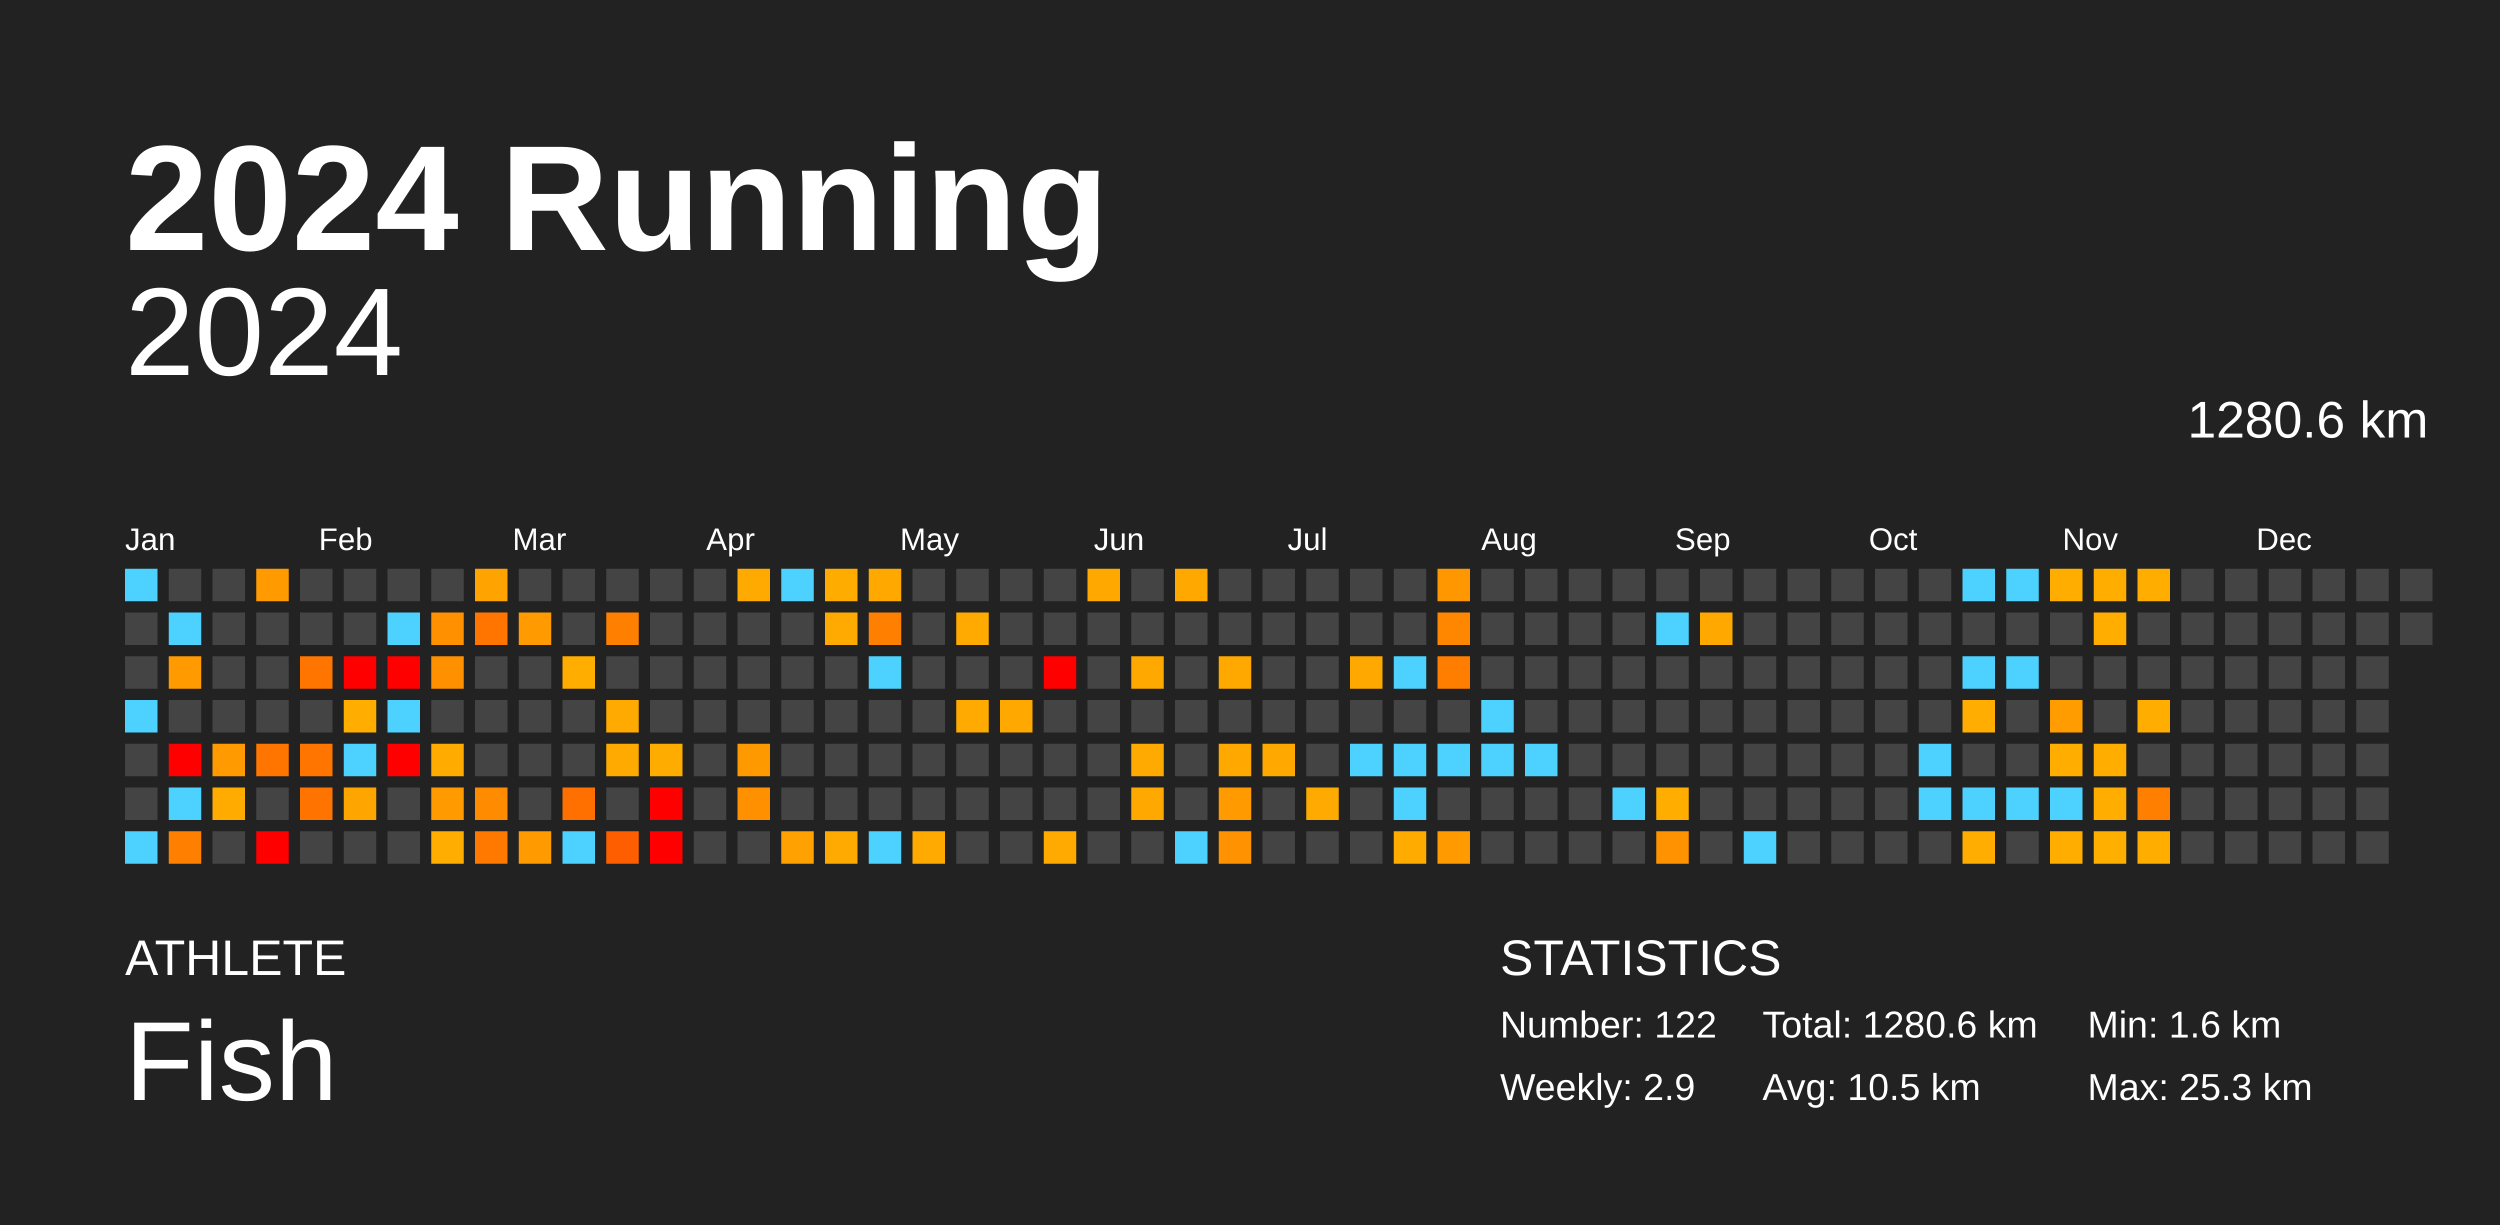
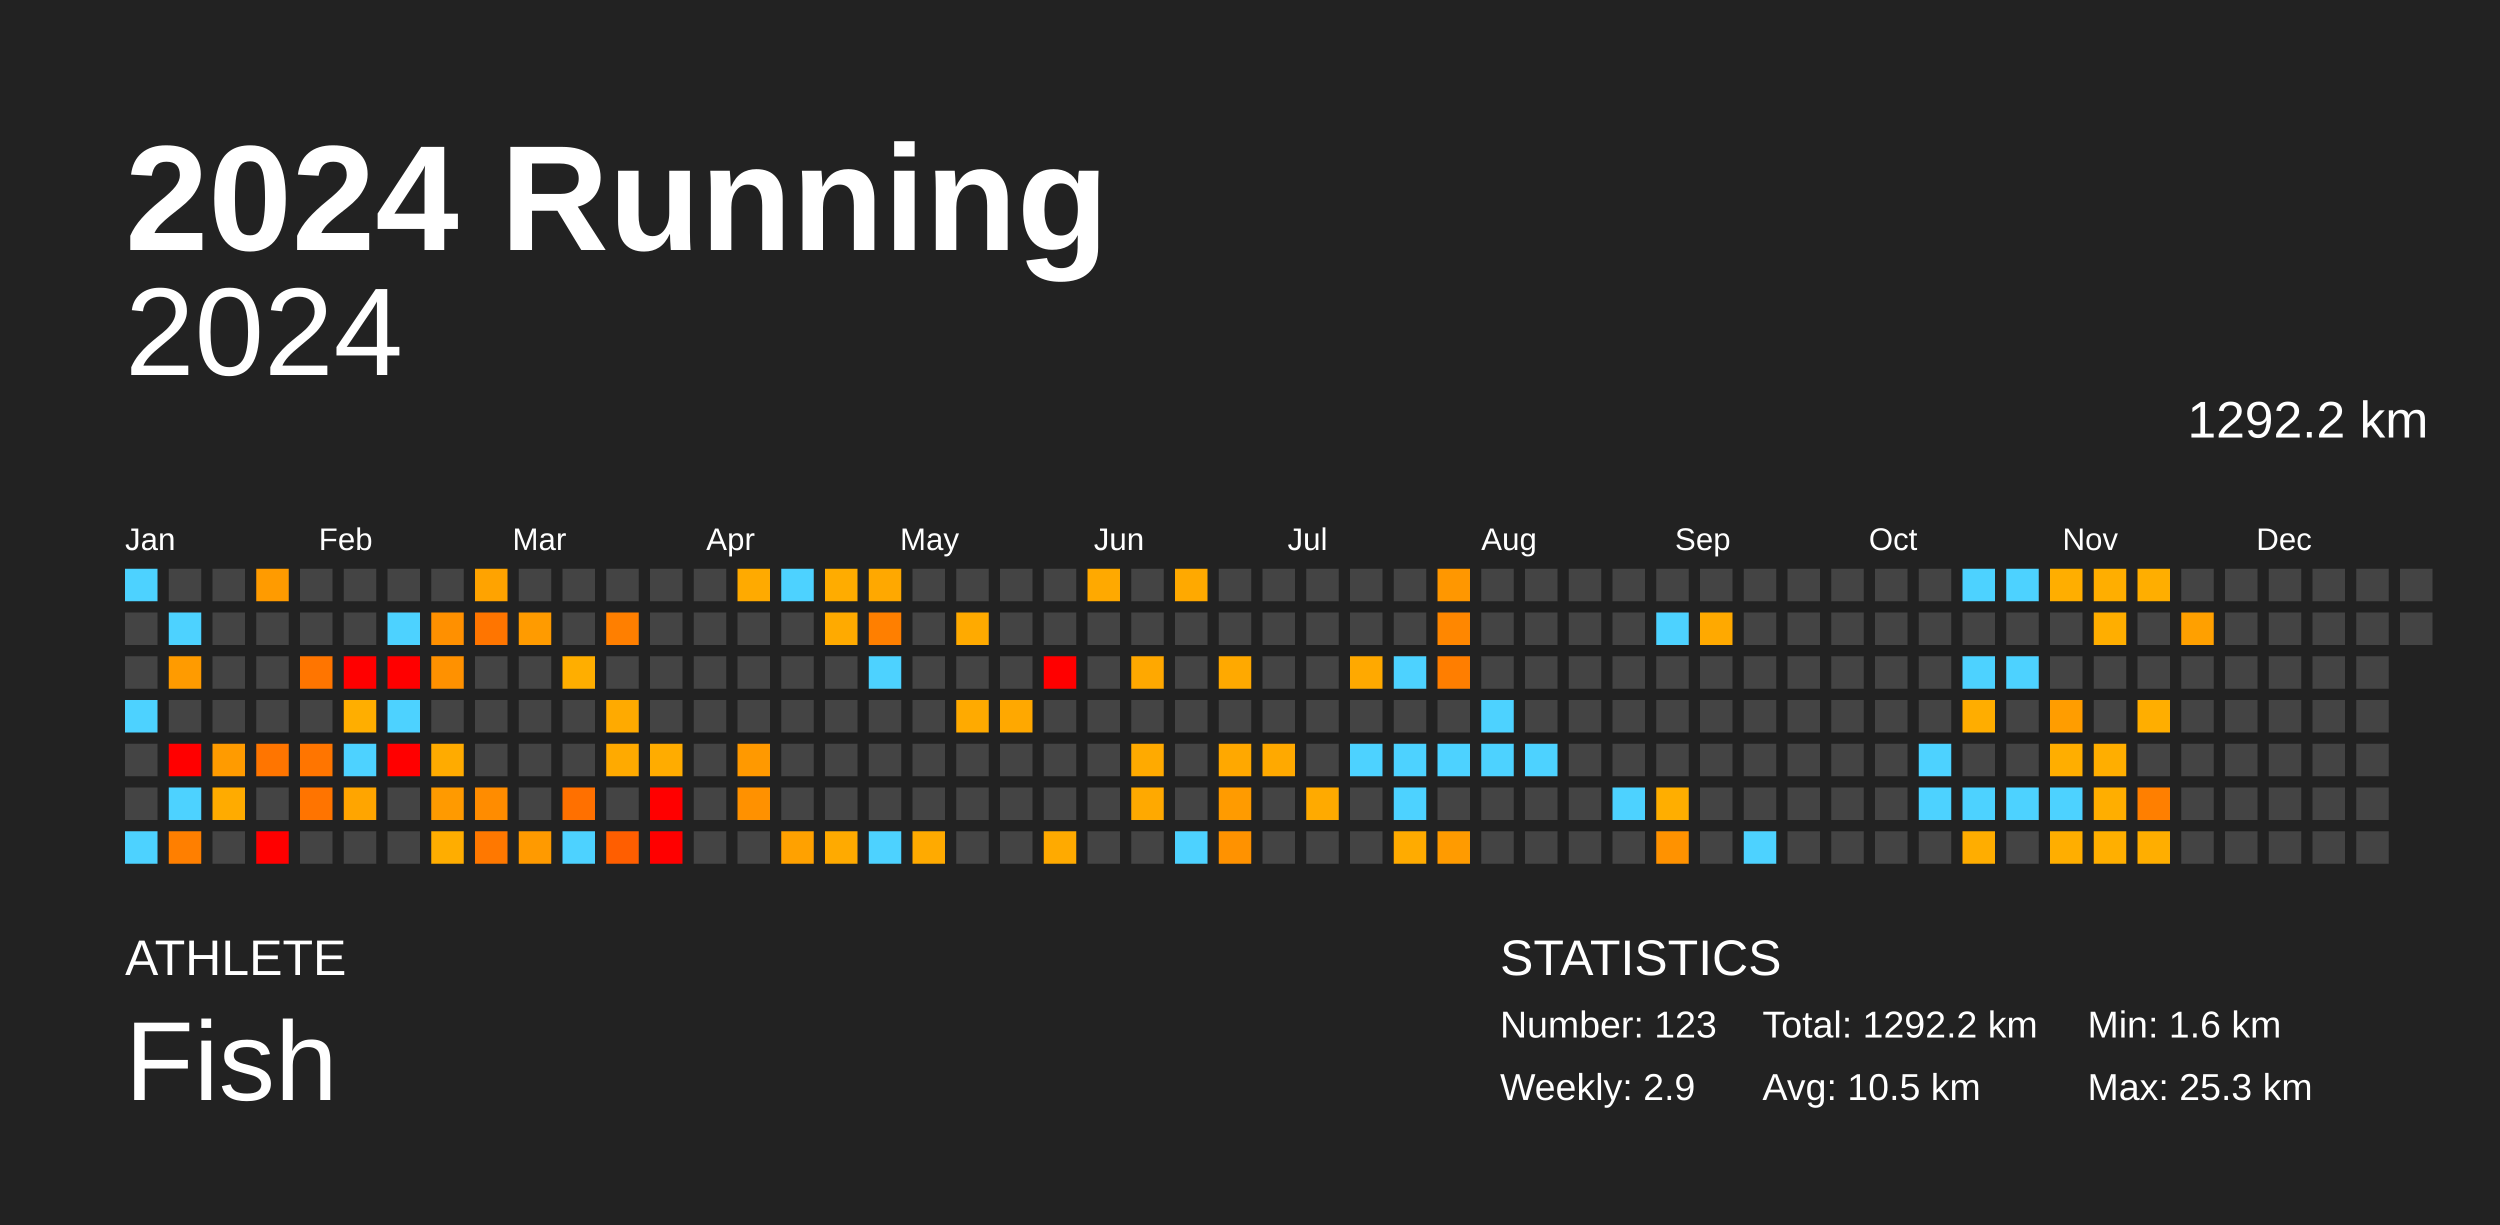
<svg xmlns="http://www.w3.org/2000/svg" baseProfile="full" height="98mm" version="1.1" viewBox="0,0,200,98" width="200mm">
  <defs />
  <rect fill="#222222" height="98" width="200" x="0" y="0" />
  <text fill="#FFFFFF" style="font-size:12px; font-family:Arial; font-weight:bold;" x="10" y="20">2024 Running</text>
  <text fill="#FFFFFF" style="font-size:4px; font-family:Arial" x="10" y="78">ATHLETE</text>
  <text fill="#FFFFFF" style="font-size:9px; font-family:Arial" x="10" y="88">Fish</text>
  <text fill="#FFFFFF" style="font-size:4px; font-family:Arial" x="120" y="78">STATISTICS</text>
-   <text fill="#FFFFFF" style="font-size:3px; font-family:Arial" x="120" y="83">Number: 122</text>
+   <text fill="#FFFFFF" style="font-size:3px; font-family:Arial" x="120" y="83">Number: 123</text>
  <text fill="#FFFFFF" style="font-size:3px; font-family:Arial" x="120" y="88">Weekly: 2.9</text>
-   <text fill="#FFFFFF" style="font-size:3px; font-family:Arial" x="141" y="83">Total: 1280.6 km</text>
+   <text fill="#FFFFFF" style="font-size:3px; font-family:Arial" x="141" y="83">Total: 1292.2 km</text>
  <text fill="#FFFFFF" style="font-size:3px; font-family:Arial" x="141" y="88">Avg: 10.5 km</text>
  <text fill="#FFFFFF" style="font-size:3px; font-family:Arial" x="167" y="83">Min: 1.6 km</text>
  <text fill="#FFFFFF" style="font-size:3px; font-family:Arial" x="167" y="88">Max: 25.3 km</text>
  <text alignment-baseline="hanging" fill="#FFFFFF" style="font-size:10.0px; font-family:Arial;" x="10" y="30">2024</text>
-   <text alignment-baseline="hanging" fill="#FFFFFF" style="font-size:4.125px; font-family:Arial;" x="175" y="35">1280.6 km</text>
+   <text alignment-baseline="hanging" fill="#FFFFFF" style="font-size:4.125px; font-family:Arial;" x="175" y="35">1292.2 km</text>
  <text fill="#FFFFFF" style="font-size:2.5px; font-family:Arial" x="10.0" y="44">Jan</text>
  <text fill="#FFFFFF" style="font-size:2.5px; font-family:Arial" x="25.5" y="44">Feb</text>
  <text fill="#FFFFFF" style="font-size:2.5px; font-family:Arial" x="41.0" y="44">Mar</text>
  <text fill="#FFFFFF" style="font-size:2.5px; font-family:Arial" x="56.5" y="44">Apr</text>
  <text fill="#FFFFFF" style="font-size:2.5px; font-family:Arial" x="72.0" y="44">May</text>
  <text fill="#FFFFFF" style="font-size:2.5px; font-family:Arial" x="87.5" y="44">Jun</text>
  <text fill="#FFFFFF" style="font-size:2.5px; font-family:Arial" x="103.0" y="44">Jul</text>
  <text fill="#FFFFFF" style="font-size:2.5px; font-family:Arial" x="118.5" y="44">Aug</text>
  <text fill="#FFFFFF" style="font-size:2.5px; font-family:Arial" x="134.0" y="44">Sep</text>
  <text fill="#FFFFFF" style="font-size:2.5px; font-family:Arial" x="149.5" y="44">Oct</text>
  <text fill="#FFFFFF" style="font-size:2.5px; font-family:Arial" x="165.0" y="44">Nov</text>
  <text fill="#FFFFFF" style="font-size:2.5px; font-family:Arial" x="180.5" y="44">Dec</text>
  <rect fill="#4dd2ff" height="2.6" width="2.6" x="10.0" y="45.5" />
  <rect fill="#444444" height="2.6" width="2.6" x="10.0" y="49.0" />
  <rect fill="#444444" height="2.6" width="2.6" x="10.0" y="52.5" />
  <rect fill="#4dd2ff" height="2.6" width="2.6" x="10.0" y="56.0" />
  <rect fill="#444444" height="2.6" width="2.6" x="10.0" y="59.5" />
  <rect fill="#444444" height="2.6" width="2.6" x="10.0" y="63.0" />
  <rect fill="#4dd2ff" height="2.6" width="2.6" x="10.0" y="66.5" />
  <rect fill="#444444" height="2.6" width="2.6" x="13.5" y="45.5" />
  <rect fill="#4dd2ff" height="2.6" width="2.6" x="13.5" y="49.0" />
  <rect fill="#ff9b00" height="2.6" width="2.6" x="13.5" y="52.5" />
  <rect fill="#444444" height="2.6" width="2.6" x="13.5" y="56.0" />
  <rect fill="red" height="2.6" width="2.6" x="13.5" y="59.5" />
  <rect fill="#4dd2ff" height="2.6" width="2.6" x="13.5" y="63.0" />
  <rect fill="#ff7f00" height="2.6" width="2.6" x="13.5" y="66.5" />
  <rect fill="#444444" height="2.6" width="2.6" x="17.0" y="45.5" />
  <rect fill="#444444" height="2.6" width="2.6" x="17.0" y="49.0" />
  <rect fill="#444444" height="2.6" width="2.6" x="17.0" y="52.5" />
  <rect fill="#444444" height="2.6" width="2.6" x="17.0" y="56.0" />
  <rect fill="#ff9b00" height="2.6" width="2.6" x="17.0" y="59.5" />
  <rect fill="#ffab00" height="2.6" width="2.6" x="17.0" y="63.0" />
  <rect fill="#444444" height="2.6" width="2.6" x="17.0" y="66.5" />
  <rect fill="#ff9b00" height="2.6" width="2.6" x="20.5" y="45.5" />
  <rect fill="#444444" height="2.6" width="2.6" x="20.5" y="49.0" />
  <rect fill="#444444" height="2.6" width="2.6" x="20.5" y="52.5" />
  <rect fill="#444444" height="2.6" width="2.6" x="20.5" y="56.0" />
  <rect fill="#ff7500" height="2.6" width="2.6" x="20.5" y="59.5" />
  <rect fill="#444444" height="2.6" width="2.6" x="20.5" y="63.0" />
  <rect fill="red" height="2.6" width="2.6" x="20.5" y="66.5" />
  <rect fill="#444444" height="2.6" width="2.6" x="24.0" y="45.5" />
  <rect fill="#444444" height="2.6" width="2.6" x="24.0" y="49.0" />
  <rect fill="#ff7500" height="2.6" width="2.6" x="24.0" y="52.5" />
  <rect fill="#444444" height="2.6" width="2.6" x="24.0" y="56.0" />
  <rect fill="#ff7500" height="2.6" width="2.6" x="24.0" y="59.5" />
  <rect fill="#ff7400" height="2.6" width="2.6" x="24.0" y="63.0" />
  <rect fill="#444444" height="2.6" width="2.6" x="24.0" y="66.5" />
  <rect fill="#444444" height="2.6" width="2.6" x="27.5" y="45.5" />
  <rect fill="#444444" height="2.6" width="2.6" x="27.5" y="49.0" />
  <rect fill="red" height="2.6" width="2.6" x="27.5" y="52.5" />
  <rect fill="#ffae00" height="2.6" width="2.6" x="27.5" y="56.0" />
  <rect fill="#4dd2ff" height="2.6" width="2.6" x="27.5" y="59.5" />
  <rect fill="#ffa500" height="2.6" width="2.6" x="27.5" y="63.0" />
  <rect fill="#444444" height="2.6" width="2.6" x="27.5" y="66.5" />
  <rect fill="#444444" height="2.6" width="2.6" x="31.0" y="45.5" />
  <rect fill="#4dd2ff" height="2.6" width="2.6" x="31.0" y="49.0" />
  <rect fill="red" height="2.6" width="2.6" x="31.0" y="52.5" />
  <rect fill="#4dd2ff" height="2.6" width="2.6" x="31.0" y="56.0" />
  <rect fill="red" height="2.6" width="2.6" x="31.0" y="59.5" />
  <rect fill="#444444" height="2.6" width="2.6" x="31.0" y="63.0" />
  <rect fill="#444444" height="2.6" width="2.6" x="31.0" y="66.5" />
  <rect fill="#444444" height="2.6" width="2.6" x="34.5" y="45.5" />
  <rect fill="#ff9000" height="2.6" width="2.6" x="34.5" y="49.0" />
  <rect fill="#ff9100" height="2.6" width="2.6" x="34.5" y="52.5" />
  <rect fill="#444444" height="2.6" width="2.6" x="34.5" y="56.0" />
  <rect fill="#ffab00" height="2.6" width="2.6" x="34.5" y="59.5" />
  <rect fill="#ff9a00" height="2.6" width="2.6" x="34.5" y="63.0" />
  <rect fill="#ffad00" height="2.6" width="2.6" x="34.5" y="66.5" />
  <rect fill="#ffa300" height="2.6" width="2.6" x="38.0" y="45.5" />
  <rect fill="#ff7500" height="2.6" width="2.6" x="38.0" y="49.0" />
  <rect fill="#444444" height="2.6" width="2.6" x="38.0" y="52.5" />
  <rect fill="#444444" height="2.6" width="2.6" x="38.0" y="56.0" />
  <rect fill="#444444" height="2.6" width="2.6" x="38.0" y="59.5" />
  <rect fill="#ff8c00" height="2.6" width="2.6" x="38.0" y="63.0" />
  <rect fill="#ff7800" height="2.6" width="2.6" x="38.0" y="66.5" />
  <rect fill="#444444" height="2.6" width="2.6" x="41.5" y="45.5" />
  <rect fill="#ff9b00" height="2.6" width="2.6" x="41.5" y="49.0" />
  <rect fill="#444444" height="2.6" width="2.6" x="41.5" y="52.5" />
  <rect fill="#444444" height="2.6" width="2.6" x="41.5" y="56.0" />
  <rect fill="#444444" height="2.6" width="2.6" x="41.5" y="59.5" />
  <rect fill="#444444" height="2.6" width="2.6" x="41.5" y="63.0" />
  <rect fill="#ff9a00" height="2.6" width="2.6" x="41.5" y="66.5" />
  <rect fill="#444444" height="2.6" width="2.6" x="45.0" y="45.5" />
  <rect fill="#444444" height="2.6" width="2.6" x="45.0" y="49.0" />
  <rect fill="#ffae00" height="2.6" width="2.6" x="45.0" y="52.5" />
  <rect fill="#444444" height="2.6" width="2.6" x="45.0" y="56.0" />
  <rect fill="#444444" height="2.6" width="2.6" x="45.0" y="59.5" />
  <rect fill="#ff7000" height="2.6" width="2.6" x="45.0" y="63.0" />
  <rect fill="#4dd2ff" height="2.6" width="2.6" x="45.0" y="66.5" />
  <rect fill="#444444" height="2.6" width="2.6" x="48.5" y="45.5" />
  <rect fill="#ff7f00" height="2.6" width="2.6" x="48.5" y="49.0" />
  <rect fill="#444444" height="2.6" width="2.6" x="48.5" y="52.5" />
  <rect fill="#ffaa00" height="2.6" width="2.6" x="48.5" y="56.0" />
  <rect fill="#ffaa00" height="2.6" width="2.6" x="48.5" y="59.5" />
  <rect fill="#444444" height="2.6" width="2.6" x="48.5" y="63.0" />
  <rect fill="#ff5e00" height="2.6" width="2.6" x="48.5" y="66.5" />
  <rect fill="#444444" height="2.6" width="2.6" x="52.0" y="45.5" />
  <rect fill="#444444" height="2.6" width="2.6" x="52.0" y="49.0" />
  <rect fill="#444444" height="2.6" width="2.6" x="52.0" y="52.5" />
  <rect fill="#444444" height="2.6" width="2.6" x="52.0" y="56.0" />
  <rect fill="#ffac00" height="2.6" width="2.6" x="52.0" y="59.5" />
  <rect fill="red" height="2.6" width="2.6" x="52.0" y="63.0" />
  <rect fill="red" height="2.6" width="2.6" x="52.0" y="66.5" />
  <rect fill="#444444" height="2.6" width="2.6" x="55.5" y="45.5" />
  <rect fill="#444444" height="2.6" width="2.6" x="55.5" y="49.0" />
  <rect fill="#444444" height="2.6" width="2.6" x="55.5" y="52.5" />
  <rect fill="#444444" height="2.6" width="2.6" x="55.5" y="56.0" />
  <rect fill="#444444" height="2.6" width="2.6" x="55.5" y="59.5" />
  <rect fill="#444444" height="2.6" width="2.6" x="55.5" y="63.0" />
  <rect fill="#444444" height="2.6" width="2.6" x="55.5" y="66.5" />
  <rect fill="#ffaa00" height="2.6" width="2.6" x="59.0" y="45.5" />
  <rect fill="#444444" height="2.6" width="2.6" x="59.0" y="49.0" />
  <rect fill="#444444" height="2.6" width="2.6" x="59.0" y="52.5" />
  <rect fill="#444444" height="2.6" width="2.6" x="59.0" y="56.0" />
  <rect fill="#ff9900" height="2.6" width="2.6" x="59.0" y="59.5" />
  <rect fill="#ff9100" height="2.6" width="2.6" x="59.0" y="63.0" />
  <rect fill="#444444" height="2.6" width="2.6" x="59.0" y="66.5" />
  <rect fill="#4dd2ff" height="2.6" width="2.6" x="62.5" y="45.5" />
  <rect fill="#444444" height="2.6" width="2.6" x="62.5" y="49.0" />
  <rect fill="#444444" height="2.6" width="2.6" x="62.5" y="52.5" />
  <rect fill="#444444" height="2.6" width="2.6" x="62.5" y="56.0" />
  <rect fill="#444444" height="2.6" width="2.6" x="62.5" y="59.5" />
  <rect fill="#444444" height="2.6" width="2.6" x="62.5" y="63.0" />
  <rect fill="#ffa100" height="2.6" width="2.6" x="62.5" y="66.5" />
  <rect fill="#ffac00" height="2.6" width="2.6" x="66.0" y="45.5" />
  <rect fill="#ffaa00" height="2.6" width="2.6" x="66.0" y="49.0" />
  <rect fill="#444444" height="2.6" width="2.6" x="66.0" y="52.5" />
  <rect fill="#444444" height="2.6" width="2.6" x="66.0" y="56.0" />
  <rect fill="#444444" height="2.6" width="2.6" x="66.0" y="59.5" />
  <rect fill="#444444" height="2.6" width="2.6" x="66.0" y="63.0" />
  <rect fill="#ffaa00" height="2.6" width="2.6" x="66.0" y="66.5" />
  <rect fill="#ffa800" height="2.6" width="2.6" x="69.5" y="45.5" />
  <rect fill="#ff7f00" height="2.6" width="2.6" x="69.5" y="49.0" />
  <rect fill="#4dd2ff" height="2.6" width="2.6" x="69.5" y="52.5" />
  <rect fill="#444444" height="2.6" width="2.6" x="69.5" y="56.0" />
  <rect fill="#444444" height="2.6" width="2.6" x="69.5" y="59.5" />
  <rect fill="#444444" height="2.6" width="2.6" x="69.5" y="63.0" />
  <rect fill="#4dd2ff" height="2.6" width="2.6" x="69.5" y="66.5" />
  <rect fill="#444444" height="2.6" width="2.6" x="73.0" y="45.5" />
  <rect fill="#444444" height="2.6" width="2.6" x="73.0" y="49.0" />
  <rect fill="#444444" height="2.6" width="2.6" x="73.0" y="52.5" />
  <rect fill="#444444" height="2.6" width="2.6" x="73.0" y="56.0" />
  <rect fill="#444444" height="2.6" width="2.6" x="73.0" y="59.5" />
  <rect fill="#444444" height="2.6" width="2.6" x="73.0" y="63.0" />
  <rect fill="#ffaa00" height="2.6" width="2.6" x="73.0" y="66.5" />
  <rect fill="#444444" height="2.6" width="2.6" x="76.5" y="45.5" />
  <rect fill="#ffaa00" height="2.6" width="2.6" x="76.5" y="49.0" />
  <rect fill="#444444" height="2.6" width="2.6" x="76.5" y="52.5" />
  <rect fill="#ffaa00" height="2.6" width="2.6" x="76.5" y="56.0" />
  <rect fill="#444444" height="2.6" width="2.6" x="76.5" y="59.5" />
  <rect fill="#444444" height="2.6" width="2.6" x="76.5" y="63.0" />
  <rect fill="#444444" height="2.6" width="2.6" x="76.5" y="66.5" />
  <rect fill="#444444" height="2.6" width="2.6" x="80.0" y="45.5" />
  <rect fill="#444444" height="2.6" width="2.6" x="80.0" y="49.0" />
  <rect fill="#444444" height="2.6" width="2.6" x="80.0" y="52.5" />
  <rect fill="#ffa800" height="2.6" width="2.6" x="80.0" y="56.0" />
  <rect fill="#444444" height="2.6" width="2.6" x="80.0" y="59.5" />
  <rect fill="#444444" height="2.6" width="2.6" x="80.0" y="63.0" />
  <rect fill="#444444" height="2.6" width="2.6" x="80.0" y="66.5" />
  <rect fill="#444444" height="2.6" width="2.6" x="83.5" y="45.5" />
  <rect fill="#444444" height="2.6" width="2.6" x="83.5" y="49.0" />
  <rect fill="red" height="2.6" width="2.6" x="83.5" y="52.5" />
  <rect fill="#444444" height="2.6" width="2.6" x="83.5" y="56.0" />
  <rect fill="#444444" height="2.6" width="2.6" x="83.5" y="59.5" />
  <rect fill="#444444" height="2.6" width="2.6" x="83.5" y="63.0" />
  <rect fill="#ffaa00" height="2.6" width="2.6" x="83.5" y="66.5" />
  <rect fill="#ffa900" height="2.6" width="2.6" x="87.0" y="45.5" />
  <rect fill="#444444" height="2.6" width="2.6" x="87.0" y="49.0" />
  <rect fill="#444444" height="2.6" width="2.6" x="87.0" y="52.5" />
  <rect fill="#444444" height="2.6" width="2.6" x="87.0" y="56.0" />
  <rect fill="#444444" height="2.6" width="2.6" x="87.0" y="59.5" />
  <rect fill="#444444" height="2.6" width="2.6" x="87.0" y="63.0" />
  <rect fill="#444444" height="2.6" width="2.6" x="87.0" y="66.5" />
  <rect fill="#444444" height="2.6" width="2.6" x="90.5" y="45.5" />
  <rect fill="#444444" height="2.6" width="2.6" x="90.5" y="49.0" />
  <rect fill="#ffa800" height="2.6" width="2.6" x="90.5" y="52.5" />
  <rect fill="#444444" height="2.6" width="2.6" x="90.5" y="56.0" />
  <rect fill="#ffaa00" height="2.6" width="2.6" x="90.5" y="59.5" />
  <rect fill="#ffa900" height="2.6" width="2.6" x="90.5" y="63.0" />
  <rect fill="#444444" height="2.6" width="2.6" x="90.5" y="66.5" />
  <rect fill="#ffa900" height="2.6" width="2.6" x="94.0" y="45.5" />
  <rect fill="#444444" height="2.6" width="2.6" x="94.0" y="49.0" />
  <rect fill="#444444" height="2.6" width="2.6" x="94.0" y="52.5" />
  <rect fill="#444444" height="2.6" width="2.6" x="94.0" y="56.0" />
  <rect fill="#444444" height="2.6" width="2.6" x="94.0" y="59.5" />
  <rect fill="#444444" height="2.6" width="2.6" x="94.0" y="63.0" />
  <rect fill="#4dd2ff" height="2.6" width="2.6" x="94.0" y="66.5" />
  <rect fill="#444444" height="2.6" width="2.6" x="97.5" y="45.5" />
  <rect fill="#444444" height="2.6" width="2.6" x="97.5" y="49.0" />
  <rect fill="#ffa900" height="2.6" width="2.6" x="97.5" y="52.5" />
  <rect fill="#444444" height="2.6" width="2.6" x="97.5" y="56.0" />
  <rect fill="#ffa800" height="2.6" width="2.6" x="97.5" y="59.5" />
  <rect fill="#ff9b00" height="2.6" width="2.6" x="97.5" y="63.0" />
  <rect fill="#ff9200" height="2.6" width="2.6" x="97.5" y="66.5" />
  <rect fill="#444444" height="2.6" width="2.6" x="101.0" y="45.5" />
  <rect fill="#444444" height="2.6" width="2.6" x="101.0" y="49.0" />
  <rect fill="#444444" height="2.6" width="2.6" x="101.0" y="52.5" />
  <rect fill="#444444" height="2.6" width="2.6" x="101.0" y="56.0" />
  <rect fill="#ffa900" height="2.6" width="2.6" x="101.0" y="59.5" />
  <rect fill="#444444" height="2.6" width="2.6" x="101.0" y="63.0" />
  <rect fill="#444444" height="2.6" width="2.6" x="101.0" y="66.5" />
  <rect fill="#444444" height="2.6" width="2.6" x="104.5" y="45.5" />
  <rect fill="#444444" height="2.6" width="2.6" x="104.5" y="49.0" />
  <rect fill="#444444" height="2.6" width="2.6" x="104.5" y="52.5" />
  <rect fill="#444444" height="2.6" width="2.6" x="104.5" y="56.0" />
  <rect fill="#444444" height="2.6" width="2.6" x="104.5" y="59.5" />
  <rect fill="#ffaa00" height="2.6" width="2.6" x="104.5" y="63.0" />
  <rect fill="#444444" height="2.6" width="2.6" x="104.5" y="66.5" />
  <rect fill="#444444" height="2.6" width="2.6" x="108.0" y="45.5" />
  <rect fill="#444444" height="2.6" width="2.6" x="108.0" y="49.0" />
  <rect fill="#ffa900" height="2.6" width="2.6" x="108.0" y="52.5" />
  <rect fill="#444444" height="2.6" width="2.6" x="108.0" y="56.0" />
  <rect fill="#4dd2ff" height="2.6" width="2.6" x="108.0" y="59.5" />
  <rect fill="#444444" height="2.6" width="2.6" x="108.0" y="63.0" />
  <rect fill="#444444" height="2.6" width="2.6" x="108.0" y="66.5" />
  <rect fill="#444444" height="2.6" width="2.6" x="111.5" y="45.5" />
  <rect fill="#444444" height="2.6" width="2.6" x="111.5" y="49.0" />
  <rect fill="#4dd2ff" height="2.6" width="2.6" x="111.5" y="52.5" />
  <rect fill="#444444" height="2.6" width="2.6" x="111.5" y="56.0" />
  <rect fill="#4dd2ff" height="2.6" width="2.6" x="111.5" y="59.5" />
  <rect fill="#4dd2ff" height="2.6" width="2.6" x="111.5" y="63.0" />
  <rect fill="#ffab00" height="2.6" width="2.6" x="111.5" y="66.5" />
  <rect fill="#ff9700" height="2.6" width="2.6" x="115.0" y="45.5" />
  <rect fill="#ff8700" height="2.6" width="2.6" x="115.0" y="49.0" />
  <rect fill="#ff7e00" height="2.6" width="2.6" x="115.0" y="52.5" />
  <rect fill="#444444" height="2.6" width="2.6" x="115.0" y="56.0" />
  <rect fill="#4dd2ff" height="2.6" width="2.6" x="115.0" y="59.5" />
  <rect fill="#444444" height="2.6" width="2.6" x="115.0" y="63.0" />
  <rect fill="#ff9b00" height="2.6" width="2.6" x="115.0" y="66.5" />
  <rect fill="#444444" height="2.6" width="2.6" x="118.5" y="45.5" />
  <rect fill="#444444" height="2.6" width="2.6" x="118.5" y="49.0" />
  <rect fill="#444444" height="2.6" width="2.6" x="118.5" y="52.5" />
  <rect fill="#4dd2ff" height="2.6" width="2.6" x="118.5" y="56.0" />
  <rect fill="#4dd2ff" height="2.6" width="2.6" x="118.5" y="59.5" />
  <rect fill="#444444" height="2.6" width="2.6" x="118.5" y="63.0" />
  <rect fill="#444444" height="2.6" width="2.6" x="118.5" y="66.5" />
  <rect fill="#444444" height="2.6" width="2.6" x="122.0" y="45.5" />
  <rect fill="#444444" height="2.6" width="2.6" x="122.0" y="49.0" />
  <rect fill="#444444" height="2.6" width="2.6" x="122.0" y="52.5" />
  <rect fill="#444444" height="2.6" width="2.6" x="122.0" y="56.0" />
  <rect fill="#4dd2ff" height="2.6" width="2.6" x="122.0" y="59.5" />
  <rect fill="#444444" height="2.6" width="2.6" x="122.0" y="63.0" />
  <rect fill="#444444" height="2.6" width="2.6" x="122.0" y="66.5" />
  <rect fill="#444444" height="2.6" width="2.6" x="125.5" y="45.5" />
  <rect fill="#444444" height="2.6" width="2.6" x="125.5" y="49.0" />
  <rect fill="#444444" height="2.6" width="2.6" x="125.5" y="52.5" />
  <rect fill="#444444" height="2.6" width="2.6" x="125.5" y="56.0" />
  <rect fill="#444444" height="2.6" width="2.6" x="125.5" y="59.5" />
  <rect fill="#444444" height="2.6" width="2.6" x="125.5" y="63.0" />
  <rect fill="#444444" height="2.6" width="2.6" x="125.5" y="66.5" />
  <rect fill="#444444" height="2.6" width="2.6" x="129.0" y="45.5" />
  <rect fill="#444444" height="2.6" width="2.6" x="129.0" y="49.0" />
  <rect fill="#444444" height="2.6" width="2.6" x="129.0" y="52.5" />
  <rect fill="#444444" height="2.6" width="2.6" x="129.0" y="56.0" />
  <rect fill="#444444" height="2.6" width="2.6" x="129.0" y="59.5" />
  <rect fill="#4dd2ff" height="2.6" width="2.6" x="129.0" y="63.0" />
  <rect fill="#444444" height="2.6" width="2.6" x="129.0" y="66.5" />
  <rect fill="#444444" height="2.6" width="2.6" x="132.5" y="45.5" />
  <rect fill="#4dd2ff" height="2.6" width="2.6" x="132.5" y="49.0" />
  <rect fill="#444444" height="2.6" width="2.6" x="132.5" y="52.5" />
  <rect fill="#444444" height="2.6" width="2.6" x="132.5" y="56.0" />
  <rect fill="#444444" height="2.6" width="2.6" x="132.5" y="59.5" />
  <rect fill="#ffae00" height="2.6" width="2.6" x="132.5" y="63.0" />
  <rect fill="#ff9200" height="2.6" width="2.6" x="132.5" y="66.5" />
  <rect fill="#444444" height="2.6" width="2.6" x="136.0" y="45.5" />
  <rect fill="#ffa900" height="2.6" width="2.6" x="136.0" y="49.0" />
  <rect fill="#444444" height="2.6" width="2.6" x="136.0" y="52.5" />
  <rect fill="#444444" height="2.6" width="2.6" x="136.0" y="56.0" />
  <rect fill="#444444" height="2.6" width="2.6" x="136.0" y="59.5" />
  <rect fill="#444444" height="2.6" width="2.6" x="136.0" y="63.0" />
  <rect fill="#444444" height="2.6" width="2.6" x="136.0" y="66.5" />
  <rect fill="#444444" height="2.6" width="2.6" x="139.5" y="45.5" />
  <rect fill="#444444" height="2.6" width="2.6" x="139.5" y="49.0" />
  <rect fill="#444444" height="2.6" width="2.6" x="139.5" y="52.5" />
  <rect fill="#444444" height="2.6" width="2.6" x="139.5" y="56.0" />
  <rect fill="#444444" height="2.6" width="2.6" x="139.5" y="59.5" />
  <rect fill="#444444" height="2.6" width="2.6" x="139.5" y="63.0" />
  <rect fill="#4dd2ff" height="2.6" width="2.6" x="139.5" y="66.5" />
  <rect fill="#444444" height="2.6" width="2.6" x="143.0" y="45.5" />
  <rect fill="#444444" height="2.6" width="2.6" x="143.0" y="49.0" />
  <rect fill="#444444" height="2.6" width="2.6" x="143.0" y="52.5" />
  <rect fill="#444444" height="2.6" width="2.6" x="143.0" y="56.0" />
  <rect fill="#444444" height="2.6" width="2.6" x="143.0" y="59.5" />
  <rect fill="#444444" height="2.6" width="2.6" x="143.0" y="63.0" />
  <rect fill="#444444" height="2.6" width="2.6" x="143.0" y="66.5" />
  <rect fill="#444444" height="2.6" width="2.6" x="146.5" y="45.5" />
  <rect fill="#444444" height="2.6" width="2.6" x="146.5" y="49.0" />
  <rect fill="#444444" height="2.6" width="2.6" x="146.5" y="52.5" />
  <rect fill="#444444" height="2.6" width="2.6" x="146.5" y="56.0" />
  <rect fill="#444444" height="2.6" width="2.6" x="146.5" y="59.5" />
  <rect fill="#444444" height="2.6" width="2.6" x="146.5" y="63.0" />
  <rect fill="#444444" height="2.6" width="2.6" x="146.5" y="66.5" />
  <rect fill="#444444" height="2.6" width="2.6" x="150.0" y="45.5" />
  <rect fill="#444444" height="2.6" width="2.6" x="150.0" y="49.0" />
  <rect fill="#444444" height="2.6" width="2.6" x="150.0" y="52.5" />
  <rect fill="#444444" height="2.6" width="2.6" x="150.0" y="56.0" />
  <rect fill="#444444" height="2.6" width="2.6" x="150.0" y="59.5" />
  <rect fill="#444444" height="2.6" width="2.6" x="150.0" y="63.0" />
  <rect fill="#444444" height="2.6" width="2.6" x="150.0" y="66.5" />
  <rect fill="#444444" height="2.6" width="2.6" x="153.5" y="45.5" />
  <rect fill="#444444" height="2.6" width="2.6" x="153.5" y="49.0" />
  <rect fill="#444444" height="2.6" width="2.6" x="153.5" y="52.5" />
  <rect fill="#444444" height="2.6" width="2.6" x="153.5" y="56.0" />
  <rect fill="#4dd2ff" height="2.6" width="2.6" x="153.5" y="59.5" />
  <rect fill="#4dd2ff" height="2.6" width="2.6" x="153.5" y="63.0" />
  <rect fill="#444444" height="2.6" width="2.6" x="153.5" y="66.5" />
  <rect fill="#4dd2ff" height="2.6" width="2.6" x="157.0" y="45.5" />
  <rect fill="#444444" height="2.6" width="2.6" x="157.0" y="49.0" />
  <rect fill="#4dd2ff" height="2.6" width="2.6" x="157.0" y="52.5" />
  <rect fill="#ffad00" height="2.6" width="2.6" x="157.0" y="56.0" />
  <rect fill="#444444" height="2.6" width="2.6" x="157.0" y="59.5" />
  <rect fill="#4dd2ff" height="2.6" width="2.6" x="157.0" y="63.0" />
  <rect fill="#ffad00" height="2.6" width="2.6" x="157.0" y="66.5" />
  <rect fill="#4dd2ff" height="2.6" width="2.6" x="160.5" y="45.5" />
  <rect fill="#444444" height="2.6" width="2.6" x="160.5" y="49.0" />
  <rect fill="#4dd2ff" height="2.6" width="2.6" x="160.5" y="52.5" />
  <rect fill="#444444" height="2.6" width="2.6" x="160.5" y="56.0" />
  <rect fill="#444444" height="2.6" width="2.6" x="160.5" y="59.5" />
  <rect fill="#4dd2ff" height="2.6" width="2.6" x="160.5" y="63.0" />
  <rect fill="#444444" height="2.6" width="2.6" x="160.5" y="66.5" />
  <rect fill="#ffae00" height="2.6" width="2.6" x="164.0" y="45.5" />
  <rect fill="#444444" height="2.6" width="2.6" x="164.0" y="49.0" />
  <rect fill="#444444" height="2.6" width="2.6" x="164.0" y="52.5" />
  <rect fill="#ff9d00" height="2.6" width="2.6" x="164.0" y="56.0" />
  <rect fill="#ffae00" height="2.6" width="2.6" x="164.0" y="59.5" />
  <rect fill="#4dd2ff" height="2.6" width="2.6" x="164.0" y="63.0" />
  <rect fill="#ffae00" height="2.6" width="2.6" x="164.0" y="66.5" />
  <rect fill="#ffae00" height="2.6" width="2.6" x="167.5" y="45.5" />
  <rect fill="#ffae00" height="2.6" width="2.6" x="167.5" y="49.0" />
  <rect fill="#444444" height="2.6" width="2.6" x="167.5" y="52.5" />
  <rect fill="#444444" height="2.6" width="2.6" x="167.5" y="56.0" />
  <rect fill="#ffae00" height="2.6" width="2.6" x="167.5" y="59.5" />
  <rect fill="#ffae00" height="2.6" width="2.6" x="167.5" y="63.0" />
  <rect fill="#ffaf00" height="2.6" width="2.6" x="167.5" y="66.5" />
  <rect fill="#ffae00" height="2.6" width="2.6" x="171.0" y="45.5" />
  <rect fill="#444444" height="2.6" width="2.6" x="171.0" y="49.0" />
  <rect fill="#444444" height="2.6" width="2.6" x="171.0" y="52.5" />
  <rect fill="#ffae00" height="2.6" width="2.6" x="171.0" y="56.0" />
  <rect fill="#444444" height="2.6" width="2.6" x="171.0" y="59.5" />
  <rect fill="#ff7f00" height="2.6" width="2.6" x="171.0" y="63.0" />
  <rect fill="#ffae00" height="2.6" width="2.6" x="171.0" y="66.5" />
  <rect fill="#444444" height="2.6" width="2.6" x="174.5" y="45.5" />
-   <rect fill="#444444" height="2.6" width="2.6" x="174.5" y="49.0" />
+   <rect fill="#ffa000" height="2.6" width="2.6" x="174.5" y="49.0" />
  <rect fill="#444444" height="2.6" width="2.6" x="174.5" y="52.5" />
  <rect fill="#444444" height="2.6" width="2.6" x="174.5" y="56.0" />
  <rect fill="#444444" height="2.6" width="2.6" x="174.5" y="59.5" />
  <rect fill="#444444" height="2.6" width="2.6" x="174.5" y="63.0" />
  <rect fill="#444444" height="2.6" width="2.6" x="174.5" y="66.5" />
  <rect fill="#444444" height="2.6" width="2.6" x="178.0" y="45.5" />
  <rect fill="#444444" height="2.6" width="2.6" x="178.0" y="49.0" />
  <rect fill="#444444" height="2.6" width="2.6" x="178.0" y="52.5" />
  <rect fill="#444444" height="2.6" width="2.6" x="178.0" y="56.0" />
  <rect fill="#444444" height="2.6" width="2.6" x="178.0" y="59.5" />
  <rect fill="#444444" height="2.6" width="2.6" x="178.0" y="63.0" />
  <rect fill="#444444" height="2.6" width="2.6" x="178.0" y="66.5" />
  <rect fill="#444444" height="2.6" width="2.6" x="181.5" y="45.5" />
  <rect fill="#444444" height="2.6" width="2.6" x="181.5" y="49.0" />
  <rect fill="#444444" height="2.6" width="2.6" x="181.5" y="52.5" />
  <rect fill="#444444" height="2.6" width="2.6" x="181.5" y="56.0" />
  <rect fill="#444444" height="2.6" width="2.6" x="181.5" y="59.5" />
  <rect fill="#444444" height="2.6" width="2.6" x="181.5" y="63.0" />
  <rect fill="#444444" height="2.6" width="2.6" x="181.5" y="66.5" />
  <rect fill="#444444" height="2.6" width="2.6" x="185.0" y="45.5" />
  <rect fill="#444444" height="2.6" width="2.6" x="185.0" y="49.0" />
  <rect fill="#444444" height="2.6" width="2.6" x="185.0" y="52.5" />
  <rect fill="#444444" height="2.6" width="2.6" x="185.0" y="56.0" />
  <rect fill="#444444" height="2.6" width="2.6" x="185.0" y="59.5" />
  <rect fill="#444444" height="2.6" width="2.6" x="185.0" y="63.0" />
  <rect fill="#444444" height="2.6" width="2.6" x="185.0" y="66.5" />
  <rect fill="#444444" height="2.6" width="2.6" x="188.5" y="45.5" />
  <rect fill="#444444" height="2.6" width="2.6" x="188.5" y="49.0" />
  <rect fill="#444444" height="2.6" width="2.6" x="188.5" y="52.5" />
  <rect fill="#444444" height="2.6" width="2.6" x="188.5" y="56.0" />
  <rect fill="#444444" height="2.6" width="2.6" x="188.5" y="59.5" />
  <rect fill="#444444" height="2.6" width="2.6" x="188.5" y="63.0" />
  <rect fill="#444444" height="2.6" width="2.6" x="188.5" y="66.5" />
  <rect fill="#444444" height="2.6" width="2.6" x="192.0" y="45.5" />
  <rect fill="#444444" height="2.6" width="2.6" x="192.0" y="49.0" />
</svg>
